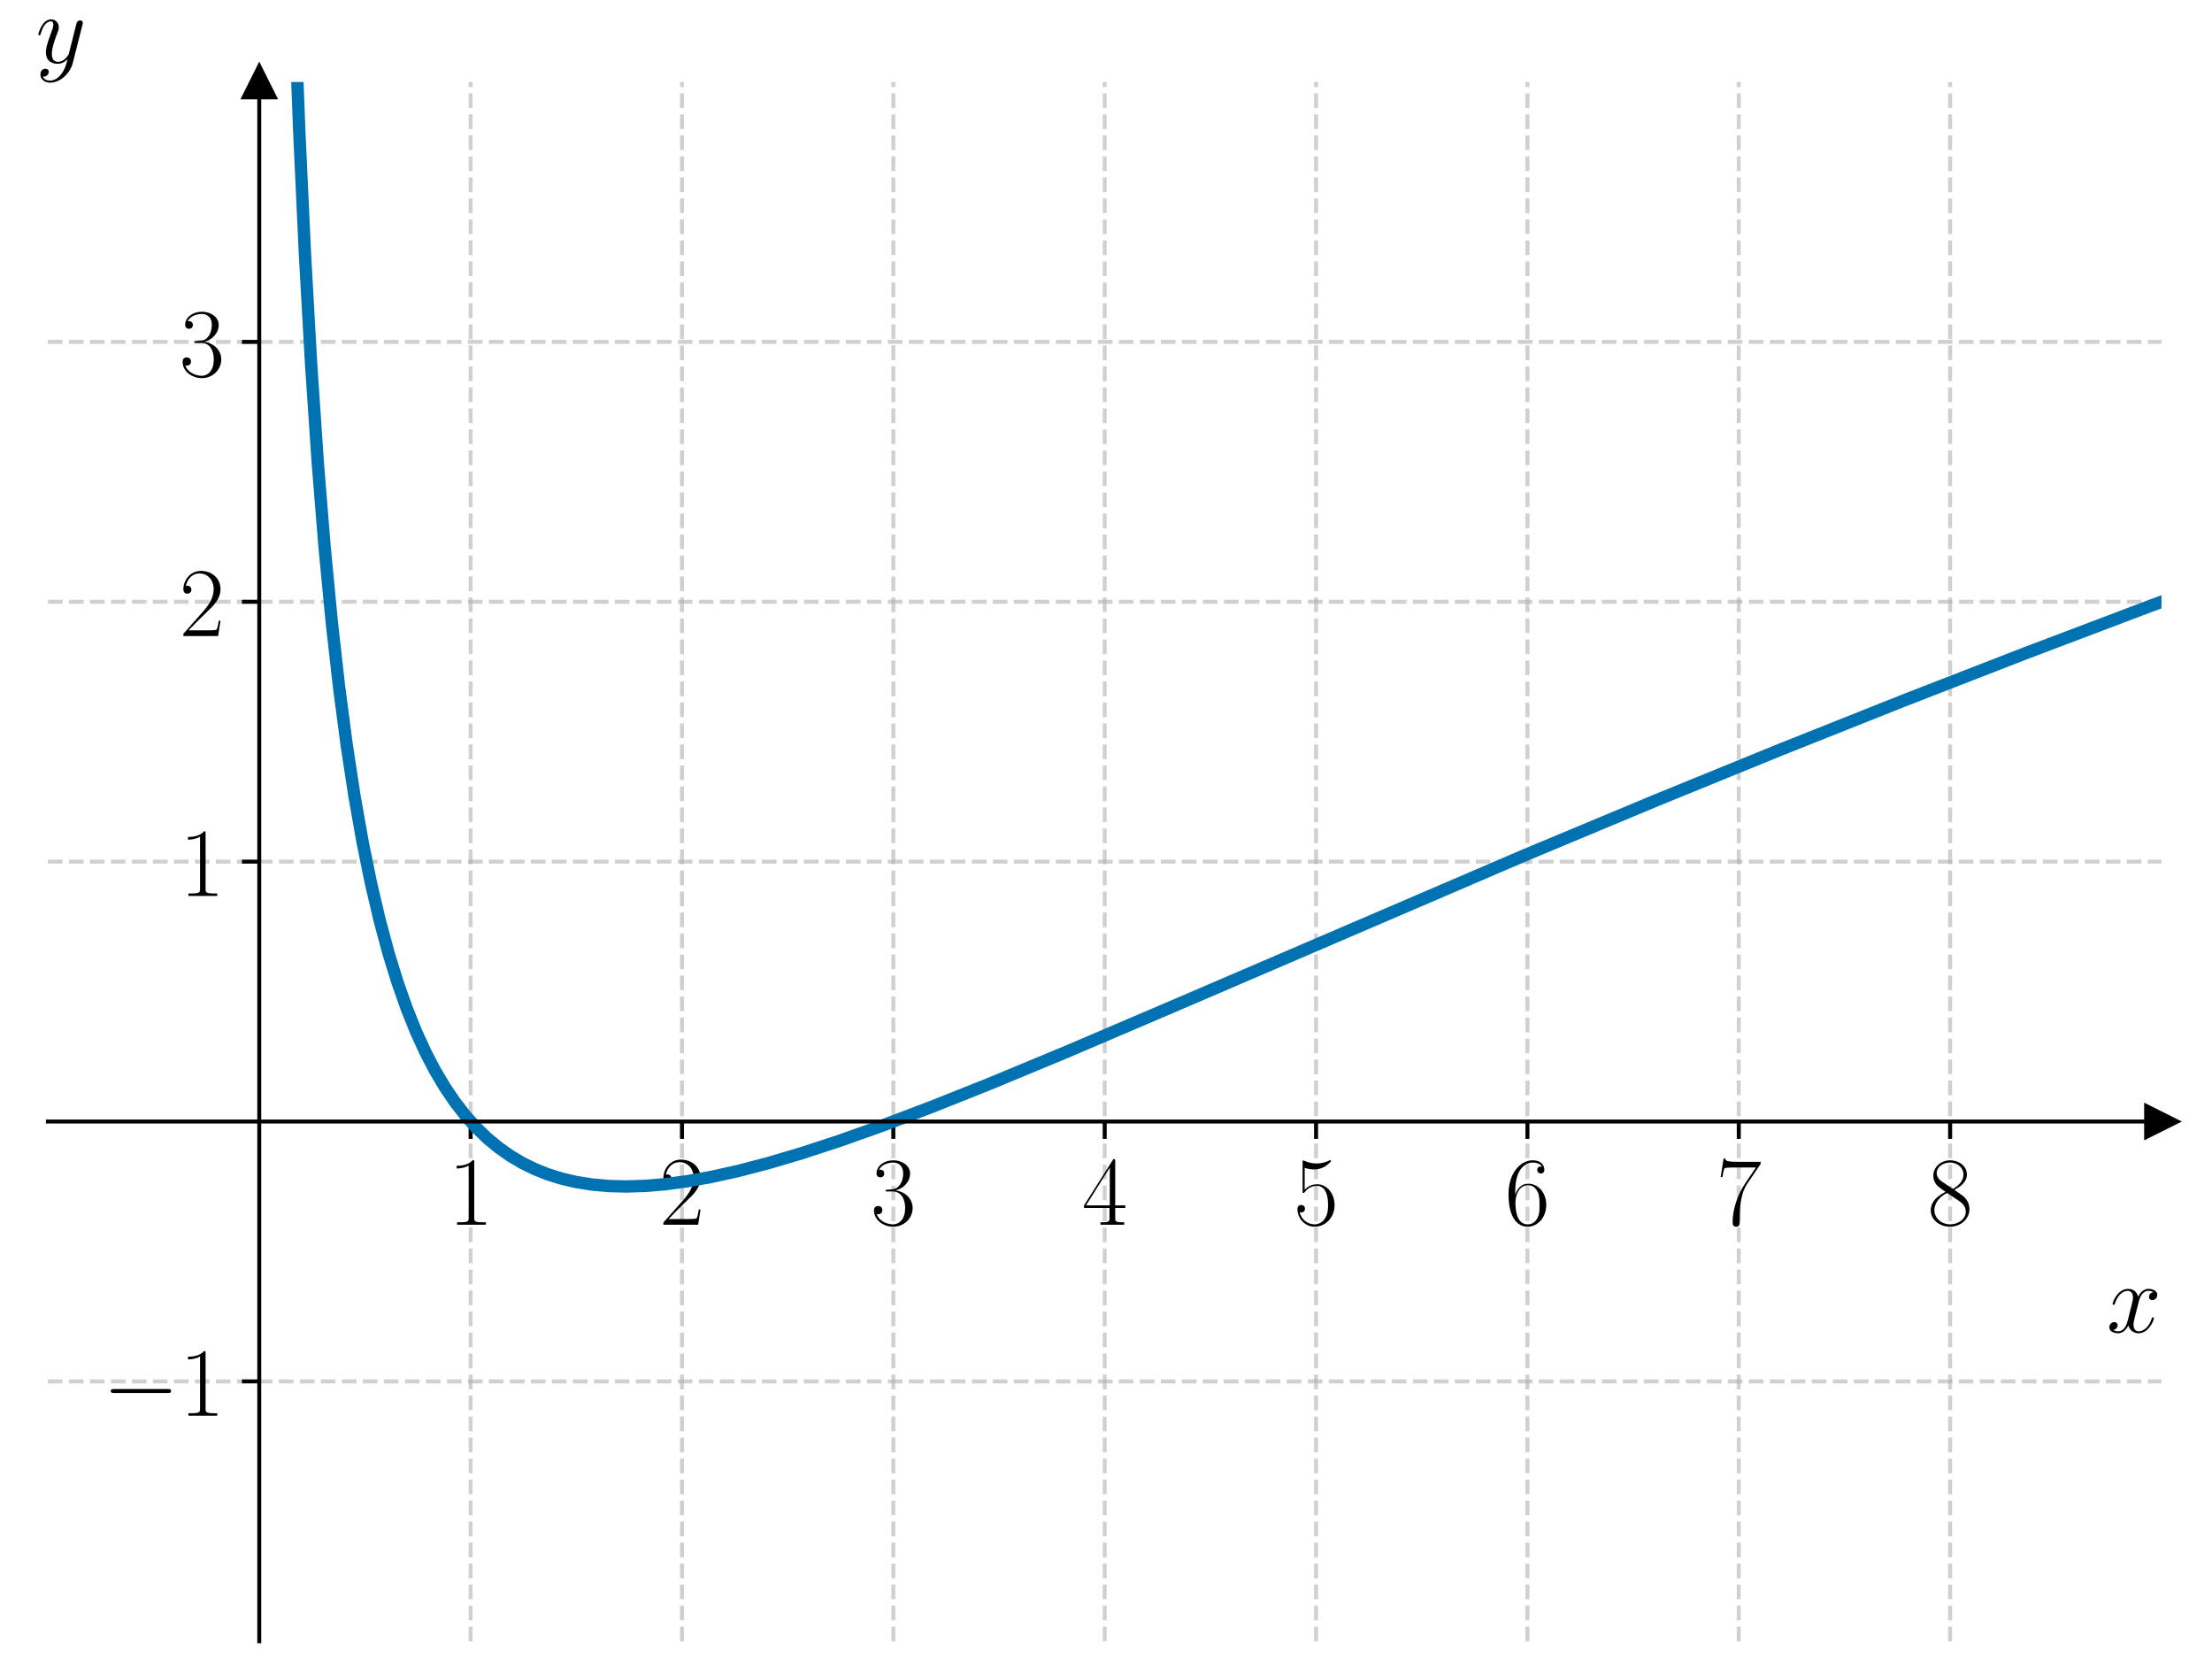
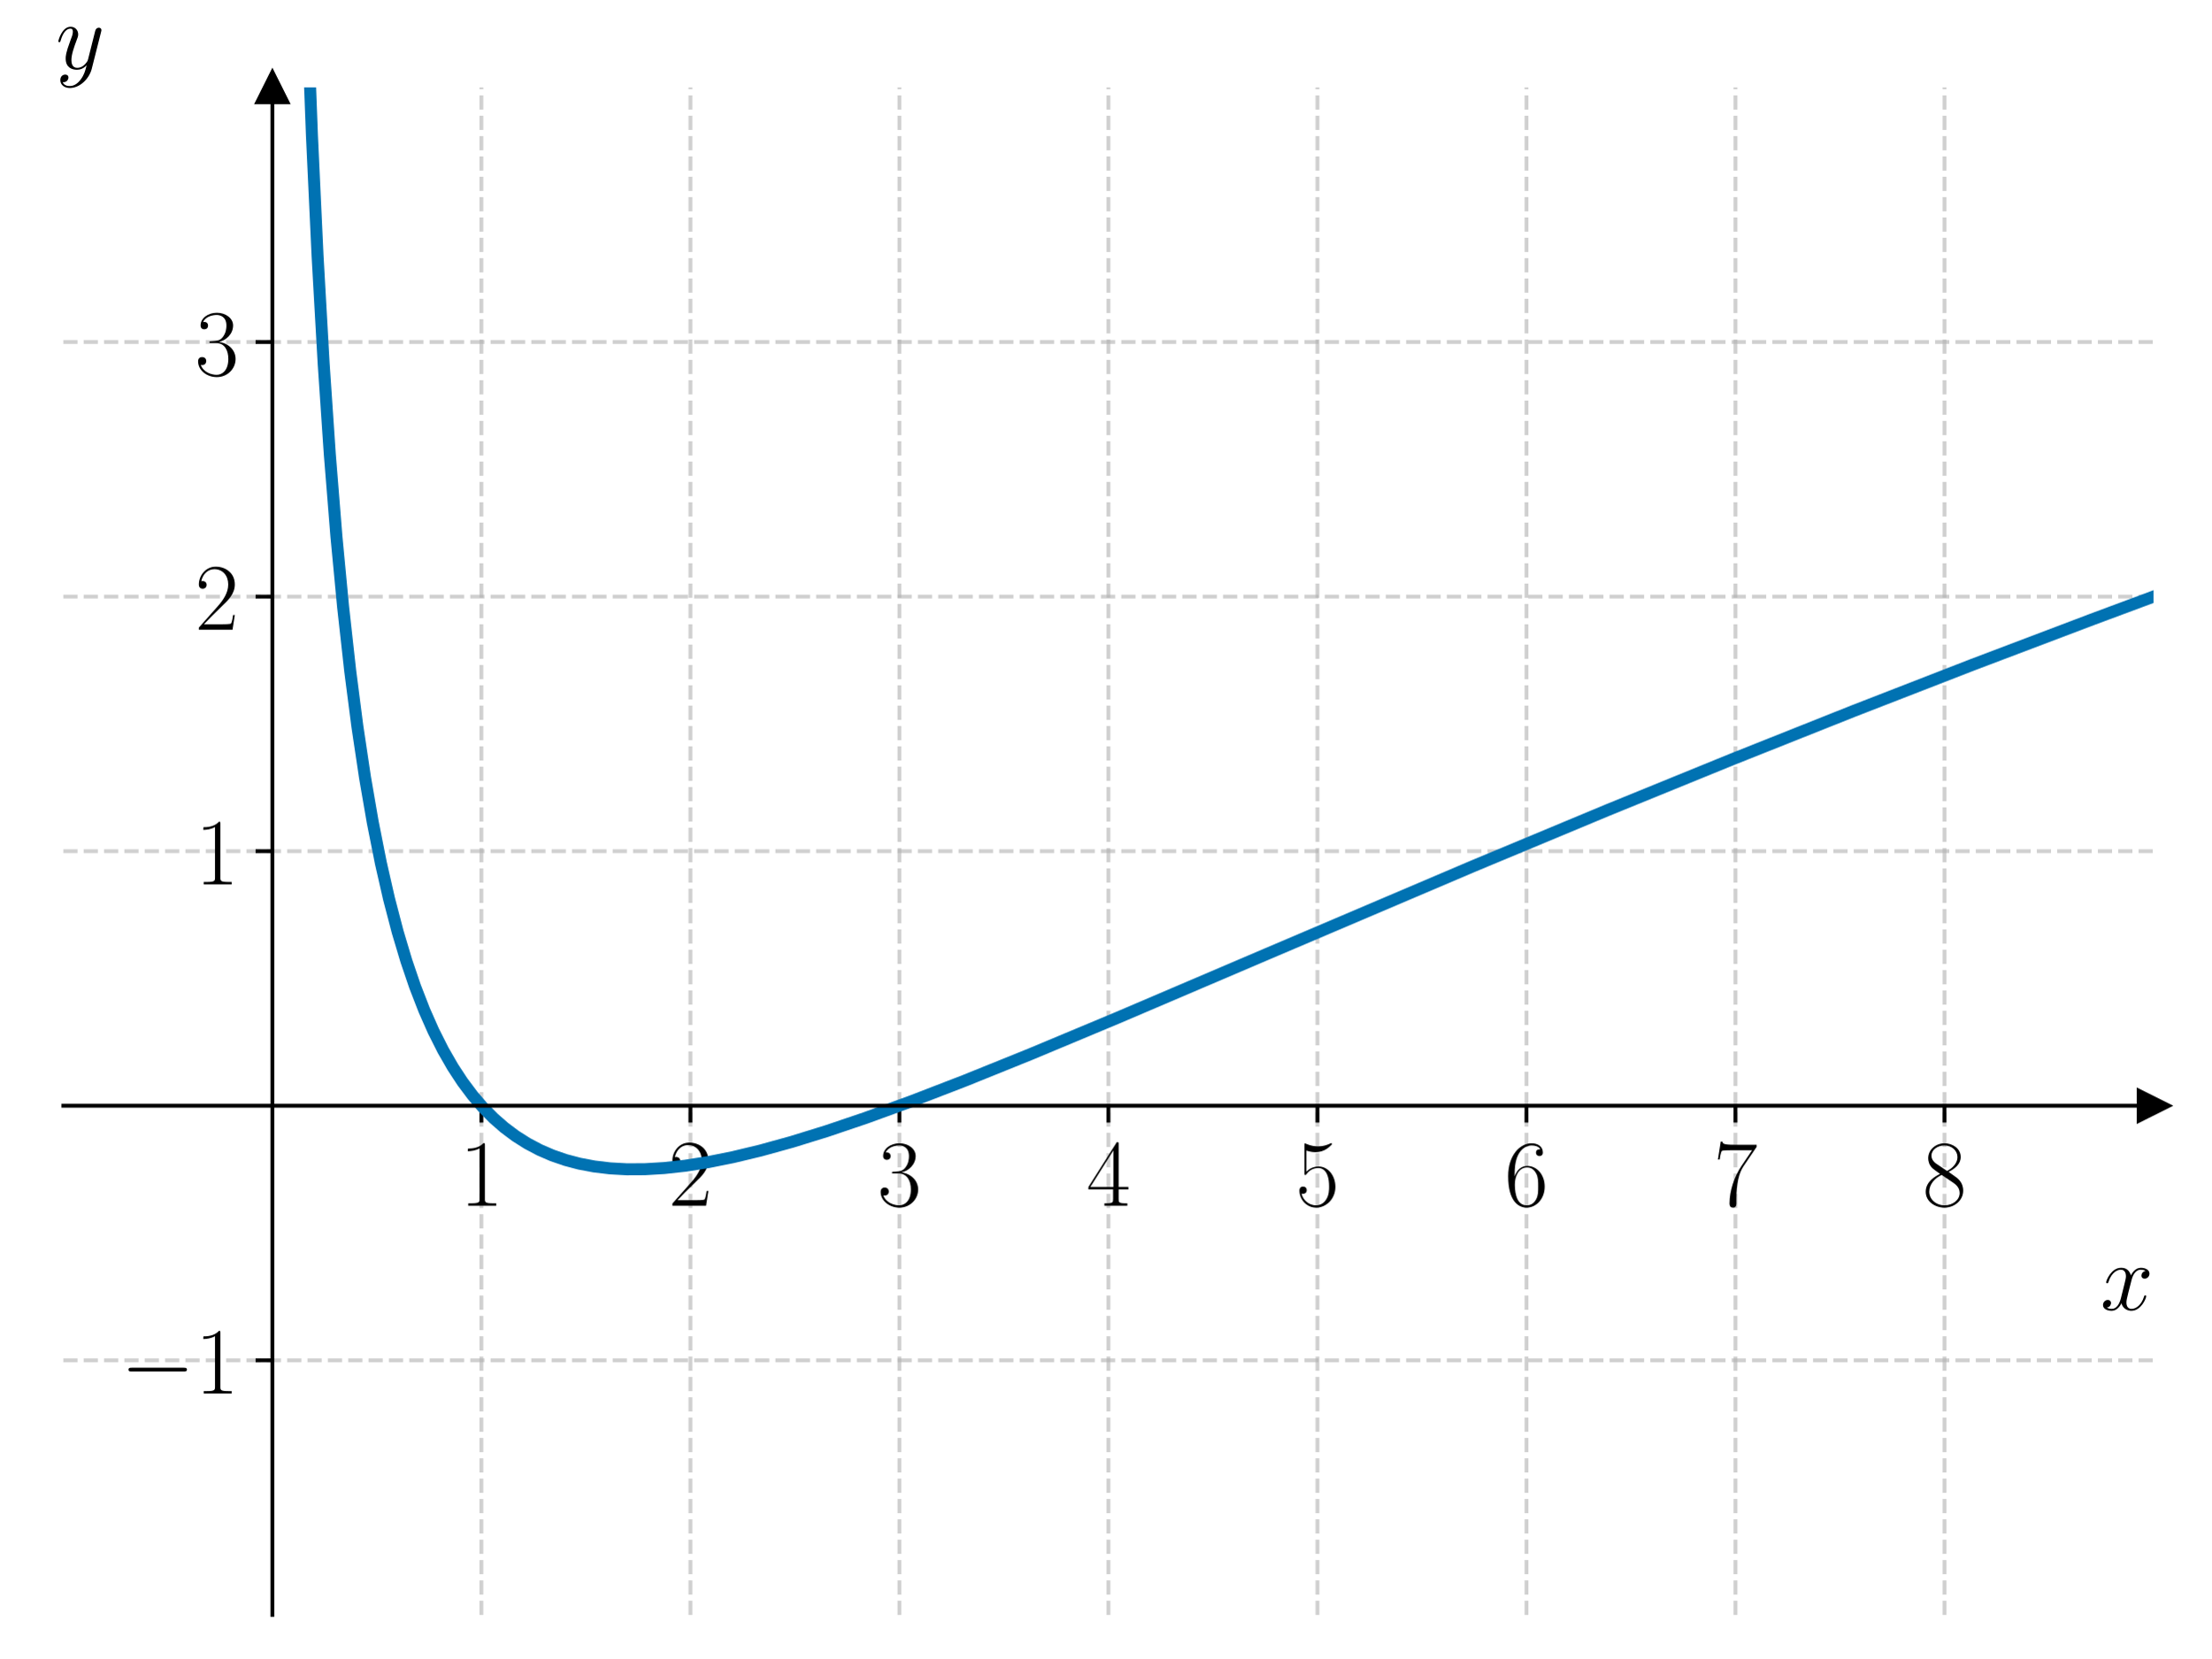
- <svg xmlns="http://www.w3.org/2000/svg" xmlns:xlink="http://www.w3.org/1999/xlink" width="446.636pt" height="338.54pt" viewBox="0 0 446.636 338.54" version="1.1">
+ <svg xmlns="http://www.w3.org/2000/svg" xmlns:xlink="http://www.w3.org/1999/xlink" width="460.8pt" height="345.6pt" viewBox="0 0 460.8 345.6" version="1.1">
  <defs>
    <style type="text/css">*{stroke-linejoin: round; stroke-linecap: butt}</style>
  </defs>
  <g id="figure_1">
    <g id="patch_1">
-       <path d="M 0 338.54  L 446.636 338.54  L 446.636 0  L 0 0  L 0 338.54  z " style="fill: none" />
+       <path d="M 0 345.6  L 460.8 345.6  L 460.8 0  L 0 0  L 0 345.6  z " style="fill: none" />
    </g>
    <g id="axes_1">
      <g id="patch_2">
-         <path d="M 9.672 331.34  L 436.436 331.34  L 436.436 16.556  L 9.672 16.556  L 9.672 331.34  z " style="fill: none" />
+         <path d="M 13.2 336.6  L 448.8 336.6  L 448.8 18.216  L 13.2 18.216  L 13.2 336.6  z " style="fill: none" />
      </g>
      <g id="matplotlib.axis_1">
        <g id="xtick_1">
          <g id="line2d_1">
-             <path d="M 95.025 331.34  L 95.025 16.556  " clip-path="url(#p6ab10af0f9)" style="fill: none; stroke-dasharray: 2.96,1.28; stroke-dashoffset: 0; stroke: #b0b0b0; stroke-opacity: 0.6; stroke-width: 0.8" />
+             <path d="M 100.32 336.6  L 100.32 18.216  " clip-path="url(#pf2b337f403)" style="fill: none; stroke-dasharray: 2.96,1.28; stroke-dashoffset: 0; stroke: #b0b0b0; stroke-opacity: 0.6; stroke-width: 0.8" />
          </g>
          <g id="line2d_2">
            <defs>
-               <path id="me8b33a857b" d="M 0 0  L 0 3.5  " style="stroke: #000000; stroke-width: 0.8" />
-             </defs>
-             <g>
-               <use xlink:href="#me8b33a857b" x="95.025" y="226.412" style="stroke: #000000; stroke-width: 0.8" />
+               <path id="maf7f1e6266" d="M 0 0  L 0 3.5  " style="stroke: #000000; stroke-width: 0.8" />
+             </defs>
+             <g>
+               <use xlink:href="#maf7f1e6266" x="100.32" y="230.472" style="stroke: #000000; stroke-width: 0.8" />
            </g>
          </g>
          <g id="text_1">
-             <g transform="translate(90.45573 247.2491) scale(0.2 -0.2)">
+             <g transform="translate(95.751 251.3091) scale(0.2 -0.2)">
              <defs>
                <path id="CMR17-31" d="M 1702 4058  C 1702 4192 1696 4192 1606 4192  C 1357 3916 979 3827 621 3827  C 602 3827 570 3827 563 3808  C 557 3795 557 3782 557 3648  C 755 3648 1088 3686 1344 3839  L 1344 461  C 1344 236 1331 160 781 160  L 589 160  L 589 0  C 896 0 1216 0 1523 0  C 1830 0 2150 0 2458 0  L 2458 160  L 2266 160  C 1715 160 1702 230 1702 458  L 1702 4058  z " transform="scale(0.015625)" />
              </defs>
              <use xlink:href="#CMR17-31" transform="scale(0.996264)" />
            </g>
          </g>
        </g>
        <g id="xtick_2">
          <g id="line2d_3">
-             <path d="M 137.701 331.34  L 137.701 16.556  " clip-path="url(#p6ab10af0f9)" style="fill: none; stroke-dasharray: 2.96,1.28; stroke-dashoffset: 0; stroke: #b0b0b0; stroke-opacity: 0.6; stroke-width: 0.8" />
+             <path d="M 143.88 336.6  L 143.88 18.216  " clip-path="url(#pf2b337f403)" style="fill: none; stroke-dasharray: 2.96,1.28; stroke-dashoffset: 0; stroke: #b0b0b0; stroke-opacity: 0.6; stroke-width: 0.8" />
          </g>
          <g id="line2d_4">
            <g>
-               <use xlink:href="#me8b33a857b" x="137.701" y="226.412" style="stroke: #000000; stroke-width: 0.8" />
+               <use xlink:href="#maf7f1e6266" x="143.88" y="230.472" style="stroke: #000000; stroke-width: 0.8" />
            </g>
          </g>
          <g id="text_2">
-             <g transform="translate(133.1321 247.2491) scale(0.2 -0.2)">
+             <g transform="translate(139.311 251.3091) scale(0.2 -0.2)">
              <defs>
                <path id="CMR17-32" d="M 2669 989  L 2554 989  C 2490 536 2438 459 2413 420  C 2381 369 1920 369 1830 369  L 602 369  C 832 619 1280 1072 1824 1597  C 2214 1967 2669 2402 2669 3035  C 2669 3790 2067 4224 1395 4224  C 691 4224 262 3604 262 3030  C 262 2780 448 2748 525 2748  C 589 2748 781 2787 781 3010  C 781 3207 614 3264 525 3264  C 486 3264 448 3258 422 3245  C 544 3790 915 4058 1306 4058  C 1862 4058 2227 3617 2227 3035  C 2227 2479 1901 2000 1536 1584  L 262 146  L 262 0  L 2515 0  L 2669 989  z " transform="scale(0.015625)" />
              </defs>
              <use xlink:href="#CMR17-32" transform="scale(0.996264)" />
            </g>
          </g>
        </g>
        <g id="xtick_3">
          <g id="line2d_5">
-             <path d="M 180.377 331.34  L 180.377 16.556  " clip-path="url(#p6ab10af0f9)" style="fill: none; stroke-dasharray: 2.96,1.28; stroke-dashoffset: 0; stroke: #b0b0b0; stroke-opacity: 0.6; stroke-width: 0.8" />
+             <path d="M 187.44 336.6  L 187.44 18.216  " clip-path="url(#pf2b337f403)" style="fill: none; stroke-dasharray: 2.96,1.28; stroke-dashoffset: 0; stroke: #b0b0b0; stroke-opacity: 0.6; stroke-width: 0.8" />
          </g>
          <g id="line2d_6">
            <g>
-               <use xlink:href="#me8b33a857b" x="180.377" y="226.412" style="stroke: #000000; stroke-width: 0.8" />
+               <use xlink:href="#maf7f1e6266" x="187.44" y="230.472" style="stroke: #000000; stroke-width: 0.8" />
            </g>
          </g>
          <g id="text_3">
-             <g transform="translate(175.8084 247.2491) scale(0.2 -0.2)">
+             <g transform="translate(182.871 251.3091) scale(0.2 -0.2)">
              <defs>
                <path id="CMR17-33" d="M 1414 2157  C 1984 2157 2234 1662 2234 1090  C 2234 320 1824 25 1453 25  C 1114 25 563 194 390 693  C 422 680 454 680 486 680  C 640 680 755 782 755 948  C 755 1133 614 1216 486 1216  C 378 1216 211 1165 211 926  C 211 335 787 -128 1466 -128  C 2176 -128 2720 430 2720 1085  C 2720 1707 2208 2157 1600 2227  C 2086 2328 2554 2756 2554 3329  C 2554 3820 2048 4179 1472 4179  C 890 4179 378 3829 378 3329  C 378 3110 544 3072 627 3072  C 762 3072 877 3155 877 3321  C 877 3486 762 3569 627 3569  C 602 3569 570 3569 544 3557  C 730 3959 1235 4032 1459 4032  C 1683 4032 2106 3925 2106 3320  C 2106 3143 2080 2828 1862 2550  C 1670 2304 1453 2304 1242 2284  C 1210 2284 1062 2269 1037 2269  C 992 2263 966 2257 966 2208  C 966 2163 973 2157 1101 2157  L 1414 2157  z " transform="scale(0.015625)" />
              </defs>
              <use xlink:href="#CMR17-33" transform="scale(0.996264)" />
            </g>
          </g>
        </g>
        <g id="xtick_4">
          <g id="line2d_7">
-             <path d="M 223.054 331.34  L 223.054 16.556  " clip-path="url(#p6ab10af0f9)" style="fill: none; stroke-dasharray: 2.96,1.28; stroke-dashoffset: 0; stroke: #b0b0b0; stroke-opacity: 0.6; stroke-width: 0.8" />
+             <path d="M 231 336.6  L 231 18.216  " clip-path="url(#pf2b337f403)" style="fill: none; stroke-dasharray: 2.96,1.28; stroke-dashoffset: 0; stroke: #b0b0b0; stroke-opacity: 0.6; stroke-width: 0.8" />
          </g>
          <g id="line2d_8">
            <g>
-               <use xlink:href="#me8b33a857b" x="223.054" y="226.412" style="stroke: #000000; stroke-width: 0.8" />
+               <use xlink:href="#maf7f1e6266" x="231" y="230.472" style="stroke: #000000; stroke-width: 0.8" />
            </g>
          </g>
          <g id="text_4">
-             <g transform="translate(218.4848 247.2491) scale(0.2 -0.2)">
+             <g transform="translate(226.431 251.3091) scale(0.2 -0.2)">
              <defs>
                <path id="CMR17-34" d="M 2150 4122  C 2150 4256 2144 4256 2029 4256  L 128 1254  L 128 1088  L 1779 1088  L 1779 457  C 1779 224 1766 160 1318 160  L 1197 160  L 1197 0  C 1402 0 1747 0 1965 0  C 2182 0 2528 0 2733 0  L 2733 160  L 2611 160  C 2163 160 2150 224 2150 457  L 2150 1088  L 2803 1088  L 2803 1254  L 2150 1254  L 2150 4122  z M 1798 3703  L 1798 1254  L 256 1254  L 1798 3703  z " transform="scale(0.015625)" />
              </defs>
              <use xlink:href="#CMR17-34" transform="scale(0.996264)" />
            </g>
          </g>
        </g>
        <g id="xtick_5">
          <g id="line2d_9">
-             <path d="M 265.73 331.34  L 265.73 16.556  " clip-path="url(#p6ab10af0f9)" style="fill: none; stroke-dasharray: 2.96,1.28; stroke-dashoffset: 0; stroke: #b0b0b0; stroke-opacity: 0.6; stroke-width: 0.8" />
+             <path d="M 274.56 336.6  L 274.56 18.216  " clip-path="url(#pf2b337f403)" style="fill: none; stroke-dasharray: 2.96,1.28; stroke-dashoffset: 0; stroke: #b0b0b0; stroke-opacity: 0.6; stroke-width: 0.8" />
          </g>
          <g id="line2d_10">
            <g>
-               <use xlink:href="#me8b33a857b" x="265.73" y="226.412" style="stroke: #000000; stroke-width: 0.8" />
+               <use xlink:href="#maf7f1e6266" x="274.56" y="230.472" style="stroke: #000000; stroke-width: 0.8" />
            </g>
          </g>
          <g id="text_5">
-             <g transform="translate(261.1612 247.2491) scale(0.2 -0.2)">
+             <g transform="translate(269.991 251.3091) scale(0.2 -0.2)">
              <defs>
                <path id="CMR17-35" d="M 730 3692  C 794 3666 1056 3584 1325 3584  C 1920 3584 2246 3911 2432 4100  C 2432 4157 2432 4192 2394 4192  C 2387 4192 2374 4192 2323 4163  C 2099 4058 1837 3973 1517 3973  C 1325 3973 1037 3999 723 4139  C 653 4171 640 4171 634 4171  C 602 4171 595 4164 595 4037  L 595 2203  C 595 2089 595 2057 659 2057  C 691 2057 704 2070 736 2114  C 941 2401 1222 2522 1542 2522  C 1766 2522 2246 2382 2246 1289  C 2246 1085 2246 715 2054 421  C 1894 159 1645 25 1370 25  C 947 25 518 320 403 814  C 429 807 480 795 506 795  C 589 795 749 840 749 1038  C 749 1210 627 1280 506 1280  C 358 1280 262 1190 262 1011  C 262 454 704 -128 1382 -128  C 2042 -128 2669 440 2669 1264  C 2669 2030 2170 2624 1549 2624  C 1222 2624 947 2503 730 2274  L 730 3692  z " transform="scale(0.015625)" />
              </defs>
              <use xlink:href="#CMR17-35" transform="scale(0.996264)" />
            </g>
          </g>
        </g>
        <g id="xtick_6">
          <g id="line2d_11">
-             <path d="M 308.407 331.34  L 308.407 16.556  " clip-path="url(#p6ab10af0f9)" style="fill: none; stroke-dasharray: 2.96,1.28; stroke-dashoffset: 0; stroke: #b0b0b0; stroke-opacity: 0.6; stroke-width: 0.8" />
+             <path d="M 318.12 336.6  L 318.12 18.216  " clip-path="url(#pf2b337f403)" style="fill: none; stroke-dasharray: 2.96,1.28; stroke-dashoffset: 0; stroke: #b0b0b0; stroke-opacity: 0.6; stroke-width: 0.8" />
          </g>
          <g id="line2d_12">
            <g>
-               <use xlink:href="#me8b33a857b" x="308.407" y="226.412" style="stroke: #000000; stroke-width: 0.8" />
+               <use xlink:href="#maf7f1e6266" x="318.12" y="230.472" style="stroke: #000000; stroke-width: 0.8" />
            </g>
          </g>
          <g id="text_6">
-             <g transform="translate(303.8375 247.2491) scale(0.2 -0.2)">
+             <g transform="translate(313.551 251.3091) scale(0.2 -0.2)">
              <defs>
                <path id="CMR17-36" d="M 678 2176  C 678 3690 1395 4032 1811 4032  C 1946 4032 2272 4009 2400 3776  C 2298 3776 2106 3776 2106 3553  C 2106 3381 2246 3323 2336 3323  C 2394 3323 2566 3348 2566 3560  C 2566 3954 2246 4179 1805 4179  C 1043 4179 243 3390 243 1984  C 243 253 966 -128 1478 -128  C 2099 -128 2688 427 2688 1283  C 2688 2081 2170 2662 1517 2662  C 1126 2662 838 2407 678 1960  L 678 2176  z M 1478 25  C 691 25 691 1200 691 1436  C 691 1896 909 2560 1504 2560  C 1613 2560 1926 2560 2138 2120  C 2253 1870 2253 1609 2253 1289  C 2253 944 2253 690 2118 434  C 1978 171 1773 25 1478 25  z " transform="scale(0.015625)" />
              </defs>
              <use xlink:href="#CMR17-36" transform="scale(0.996264)" />
            </g>
          </g>
        </g>
        <g id="xtick_7">
          <g id="line2d_13">
-             <path d="M 351.083 331.34  L 351.083 16.556  " clip-path="url(#p6ab10af0f9)" style="fill: none; stroke-dasharray: 2.96,1.28; stroke-dashoffset: 0; stroke: #b0b0b0; stroke-opacity: 0.6; stroke-width: 0.8" />
+             <path d="M 361.68 336.6  L 361.68 18.216  " clip-path="url(#pf2b337f403)" style="fill: none; stroke-dasharray: 2.96,1.28; stroke-dashoffset: 0; stroke: #b0b0b0; stroke-opacity: 0.6; stroke-width: 0.8" />
          </g>
          <g id="line2d_14">
            <g>
-               <use xlink:href="#me8b33a857b" x="351.083" y="226.412" style="stroke: #000000; stroke-width: 0.8" />
+               <use xlink:href="#maf7f1e6266" x="361.68" y="230.472" style="stroke: #000000; stroke-width: 0.8" />
            </g>
          </g>
          <g id="text_7">
-             <g transform="translate(346.5139 247.2491) scale(0.2 -0.2)">
+             <g transform="translate(357.111 251.3091) scale(0.2 -0.2)">
              <defs>
                <path id="CMR17-37" d="M 2886 3941  L 2886 4081  L 1382 4081  C 634 4081 621 4165 595 4288  L 480 4288  L 294 3094  L 410 3094  C 429 3215 474 3540 550 3661  C 589 3712 1062 3712 1171 3712  L 2579 3712  L 1869 2661  C 1395 1954 1069 999 1069 165  C 1069 89 1069 -128 1299 -128  C 1530 -128 1530 89 1530 171  L 1530 465  C 1530 1508 1709 2196 2003 2636  L 2886 3941  z " transform="scale(0.015625)" />
              </defs>
              <use xlink:href="#CMR17-37" transform="scale(0.996264)" />
            </g>
          </g>
        </g>
        <g id="xtick_8">
          <g id="line2d_15">
-             <path d="M 393.759 331.34  L 393.759 16.556  " clip-path="url(#p6ab10af0f9)" style="fill: none; stroke-dasharray: 2.96,1.28; stroke-dashoffset: 0; stroke: #b0b0b0; stroke-opacity: 0.6; stroke-width: 0.8" />
+             <path d="M 405.24 336.6  L 405.24 18.216  " clip-path="url(#pf2b337f403)" style="fill: none; stroke-dasharray: 2.96,1.28; stroke-dashoffset: 0; stroke: #b0b0b0; stroke-opacity: 0.6; stroke-width: 0.8" />
          </g>
          <g id="line2d_16">
            <g>
-               <use xlink:href="#me8b33a857b" x="393.759" y="226.412" style="stroke: #000000; stroke-width: 0.8" />
+               <use xlink:href="#maf7f1e6266" x="405.24" y="230.472" style="stroke: #000000; stroke-width: 0.8" />
            </g>
          </g>
          <g id="text_8">
-             <g transform="translate(389.1902 247.2491) scale(0.2 -0.2)">
+             <g transform="translate(400.671 251.3091) scale(0.2 -0.2)">
              <defs>
                <path id="CMR17-38" d="M 1741 2264  C 2144 2467 2554 2773 2554 3263  C 2554 3841 1990 4179 1472 4179  C 890 4179 378 3759 378 3180  C 378 3021 416 2747 666 2505  C 730 2442 998 2251 1171 2130  C 883 1983 211 1634 211 934  C 211 279 838 -128 1459 -128  C 2144 -128 2720 362 2720 1010  C 2720 1590 2330 1857 2074 2029  L 1741 2264  z M 902 2822  C 851 2854 595 3051 595 3351  C 595 3739 998 4032 1459 4032  C 1965 4032 2336 3676 2336 3262  C 2336 2669 1670 2331 1638 2331  C 1632 2331 1626 2331 1574 2370  L 902 2822  z M 2080 1519  C 2176 1449 2483 1240 2483 851  C 2483 381 2010 25 1472 25  C 890 25 448 438 448 940  C 448 1443 838 1862 1280 2060  L 2080 1519  z " transform="scale(0.015625)" />
              </defs>
              <use xlink:href="#CMR17-38" transform="scale(0.996264)" />
            </g>
          </g>
        </g>
        <g id="text_9">
-           <g transform="translate(425.3488 268.9617) scale(0.2 -0.2)">
+           <g transform="translate(437.7132 273.0217) scale(0.2 -0.2)">
            <defs>
              <path id="CMMI12-78" d="M 3034 2606  C 2829 2567 2752 2414 2752 2293  C 2752 2139 2874 2088 2963 2088  C 3155 2088 3290 2254 3290 2427  C 3290 2695 2982 2816 2714 2816  C 2323 2816 2106 2433 2048 2312  C 1901 2816 1504 2816 1389 2816  C 736 2816 390 1980 390 1839  C 390 1814 416 1782 461 1782  C 512 1782 525 1820 538 1846  C 755 2555 1184 2689 1370 2689  C 1658 2689 1715 2420 1715 2267  C 1715 2127 1677 1980 1600 1673  L 1382 798  C 1286 415 1101 64 762 64  C 730 64 570 64 435 147  C 666 192 717 383 717 460  C 717 588 621 664 499 664  C 346 664 179 530 179 326  C 179 57 480 -64 755 -64  C 1062 -64 1280 179 1414 441  C 1517 64 1837 -64 2074 -64  C 2726 -64 3072 773 3072 913  C 3072 945 3046 971 3008 971  C 2950 971 2944 939 2925 888  C 2752 326 2381 64 2093 64  C 1869 64 1747 230 1747 492  C 1747 632 1773 734 1875 1156  L 2099 2024  C 2195 2408 2413 2689 2707 2689  C 2720 2689 2899 2689 3034 2606  z " transform="scale(0.015625)" />
            </defs>
            <use xlink:href="#CMMI12-78" transform="scale(0.996264)" />
          </g>
        </g>
      </g>
      <g id="matplotlib.axis_2">
        <g id="ytick_1">
          <g id="line2d_17">
-             <path d="M 9.672 278.876  L 436.436 278.876  " clip-path="url(#p6ab10af0f9)" style="fill: none; stroke-dasharray: 2.96,1.28; stroke-dashoffset: 0; stroke: #b0b0b0; stroke-opacity: 0.6; stroke-width: 0.8" />
+             <path d="M 13.2 283.536  L 448.8 283.536  " clip-path="url(#pf2b337f403)" style="fill: none; stroke-dasharray: 2.96,1.28; stroke-dashoffset: 0; stroke: #b0b0b0; stroke-opacity: 0.6; stroke-width: 0.8" />
          </g>
          <g id="line2d_18">
            <defs>
-               <path id="m74fe150d0f" d="M 0 0  L -3.5 0  " style="stroke: #000000; stroke-width: 0.8" />
-             </defs>
-             <g>
-               <use xlink:href="#m74fe150d0f" x="52.348" y="278.876" style="stroke: #000000; stroke-width: 0.8" />
+               <path id="ma7837be4cb" d="M 0 0  L -3.5 0  " style="stroke: #000000; stroke-width: 0.8" />
+             </defs>
+             <g>
+               <use xlink:href="#ma7837be4cb" x="56.76" y="283.536" style="stroke: #000000; stroke-width: 0.8" />
            </g>
          </g>
          <g id="text_10">
-             <g transform="translate(20.71283 285.7946) scale(0.2 -0.2)">
+             <g transform="translate(25.12447 290.4546) scale(0.2 -0.2)">
              <defs>
                <path id="CMSY10-0" d="M 4218 1472  C 4326 1472 4442 1472 4442 1600  C 4442 1728 4326 1728 4218 1728  L 755 1728  C 646 1728 531 1728 531 1600  C 531 1472 646 1472 755 1472  L 4218 1472  z " transform="scale(0.015625)" />
              </defs>
              <use xlink:href="#CMSY10-0" transform="scale(0.996264)" />
              <use xlink:href="#CMR17-31" transform="translate(77.48747 0) scale(0.996264)" />
            </g>
          </g>
        </g>
        <g id="ytick_2">
          <g id="line2d_19">
-             <path d="M 9.672 173.948  L 436.436 173.948  " clip-path="url(#p6ab10af0f9)" style="fill: none; stroke-dasharray: 2.96,1.28; stroke-dashoffset: 0; stroke: #b0b0b0; stroke-opacity: 0.6; stroke-width: 0.8" />
+             <path d="M 13.2 177.408  L 448.8 177.408  " clip-path="url(#pf2b337f403)" style="fill: none; stroke-dasharray: 2.96,1.28; stroke-dashoffset: 0; stroke: #b0b0b0; stroke-opacity: 0.6; stroke-width: 0.8" />
          </g>
          <g id="line2d_20">
            <g>
-               <use xlink:href="#m74fe150d0f" x="52.348" y="173.948" style="stroke: #000000; stroke-width: 0.8" />
+               <use xlink:href="#ma7837be4cb" x="56.76" y="177.408" style="stroke: #000000; stroke-width: 0.8" />
            </g>
          </g>
          <g id="text_11">
-             <g transform="translate(36.21032 180.8667) scale(0.2 -0.2)">
+             <g transform="translate(40.62196 184.3267) scale(0.2 -0.2)">
              <use xlink:href="#CMR17-31" transform="scale(0.996264)" />
            </g>
          </g>
        </g>
        <g id="ytick_3">
          <g id="line2d_21">
-             <path d="M 9.672 121.484  L 436.436 121.484  " clip-path="url(#p6ab10af0f9)" style="fill: none; stroke-dasharray: 2.96,1.28; stroke-dashoffset: 0; stroke: #b0b0b0; stroke-opacity: 0.6; stroke-width: 0.8" />
+             <path d="M 13.2 124.344  L 448.8 124.344  " clip-path="url(#pf2b337f403)" style="fill: none; stroke-dasharray: 2.96,1.28; stroke-dashoffset: 0; stroke: #b0b0b0; stroke-opacity: 0.6; stroke-width: 0.8" />
          </g>
          <g id="line2d_22">
            <g>
-               <use xlink:href="#m74fe150d0f" x="52.348" y="121.484" style="stroke: #000000; stroke-width: 0.8" />
+               <use xlink:href="#ma7837be4cb" x="56.76" y="124.344" style="stroke: #000000; stroke-width: 0.8" />
            </g>
          </g>
          <g id="text_12">
-             <g transform="translate(36.21032 128.4027) scale(0.2 -0.2)">
+             <g transform="translate(40.62196 131.2627) scale(0.2 -0.2)">
              <use xlink:href="#CMR17-32" transform="scale(0.996264)" />
            </g>
          </g>
        </g>
        <g id="ytick_4">
          <g id="line2d_23">
-             <path d="M 9.672 69.02  L 436.436 69.02  " clip-path="url(#p6ab10af0f9)" style="fill: none; stroke-dasharray: 2.96,1.28; stroke-dashoffset: 0; stroke: #b0b0b0; stroke-opacity: 0.6; stroke-width: 0.8" />
+             <path d="M 13.2 71.28  L 448.8 71.28  " clip-path="url(#pf2b337f403)" style="fill: none; stroke-dasharray: 2.96,1.28; stroke-dashoffset: 0; stroke: #b0b0b0; stroke-opacity: 0.6; stroke-width: 0.8" />
          </g>
          <g id="line2d_24">
            <g>
-               <use xlink:href="#m74fe150d0f" x="52.348" y="69.02" style="stroke: #000000; stroke-width: 0.8" />
+               <use xlink:href="#ma7837be4cb" x="56.76" y="71.28" style="stroke: #000000; stroke-width: 0.8" />
            </g>
          </g>
          <g id="text_13">
-             <g transform="translate(36.21032 75.93876) scale(0.2 -0.2)">
+             <g transform="translate(40.62196 78.19876) scale(0.2 -0.2)">
              <use xlink:href="#CMR17-33" transform="scale(0.996264)" />
            </g>
          </g>
        </g>
        <g id="text_14">
-           <g transform="translate(7.2 12.68068) scale(0.2 -0.2)">
+           <g transform="translate(11.61164 14.34068) scale(0.2 -0.2)">
            <defs>
              <path id="CMMI12-79" d="M 1683 -700  C 1510 -939 1261 -1152 947 -1152  C 870 -1152 563 -1152 467 -889  C 486 -895 518 -895 531 -895  C 723 -895 851 -729 851 -582  C 851 -435 730 -384 634 -384  C 531 -384 307 -458 307 -759  C 307 -1071 582 -1286 947 -1286  C 1587 -1286 2234 -700 2413 6  L 3040 2485  C 3046 2517 3059 2556 3059 2594  C 3059 2689 2982 2753 2886 2753  C 2829 2753 2694 2727 2643 2535  L 2170 658  C 2138 543 2138 530 2086 460  C 1958 281 1747 64 1440 64  C 1082 64 1050 415 1050 588  C 1050 952 1222 1443 1395 1903  C 1466 2088 1504 2178 1504 2305  C 1504 2574 1312 2816 998 2816  C 410 2816 173 1890 173 1839  C 173 1814 198 1782 243 1782  C 301 1782 307 1807 333 1897  C 486 2433 730 2689 979 2689  C 1037 2689 1146 2689 1146 2478  C 1146 2312 1075 2127 979 1884  C 666 1047 666 837 666 683  C 666 77 1101 -64 1421 -64  C 1606 -64 1837 -6 2061 230  L 2067 224  C 1971 -147 1907 -392 1683 -700  z " transform="scale(0.015625)" />
            </defs>
            <use xlink:href="#CMMI12-79" transform="scale(0.996264)" />
          </g>
        </g>
      </g>
      <g id="line2d_25">
        <defs>
-           <path id="m4b26cdd0b6" d="M 3 0  L -3 -3  L -3 3  z " style="stroke: #000000; stroke-linejoin: miter" />
+           <path id="m35b870ed8b" d="M 3 0  L -3 -3  L -3 3  z " style="stroke: #000000; stroke-linejoin: miter" />
        </defs>
        <g>
-           <use xlink:href="#m4b26cdd0b6" x="436.436" y="226.412" style="stroke: #000000; stroke-linejoin: miter" />
+           <use xlink:href="#m35b870ed8b" x="448.8" y="230.472" style="stroke: #000000; stroke-linejoin: miter" />
        </g>
      </g>
      <g id="line2d_26">
        <defs>
-           <path id="me1475d447f" d="M 0 -3  L -3 3  L 3 3  z " style="stroke: #000000; stroke-linejoin: miter" />
+           <path id="m4380dbe758" d="M 0 -3  L -3 3  L 3 3  z " style="stroke: #000000; stroke-linejoin: miter" />
        </defs>
        <g>
-           <use xlink:href="#me1475d447f" x="52.348" y="16.556" style="stroke: #000000; stroke-linejoin: miter" />
+           <use xlink:href="#m4380dbe758" x="56.76" y="18.216" style="stroke: #000000; stroke-linejoin: miter" />
        </g>
      </g>
      <g id="line2d_27">
-         <path d="M 59.382 -1  L 60.425 26.462  L 61.572 51.243  L 62.822 73.547  L 64.177 93.569  L 65.532 110.333  L 66.991 125.586  L 68.45 138.563  L 70.013 150.467  L 71.576 160.707  L 73.244 170.142  L 74.911 178.319  L 76.683 185.868  L 78.454 192.442  L 80.226 198.196  L 82.102 203.532  L 83.978 208.206  L 85.854 212.314  L 87.834 216.12  L 89.814 219.456  L 91.898 222.527  L 93.983 225.205  L 96.171 227.647  L 98.36 229.759  L 100.652 231.66  L 103.049 233.35  L 105.446 234.771  L 107.948 236.003  L 110.553 237.045  L 113.367 237.929  L 116.285 238.613  L 119.411 239.116  L 122.746 239.425  L 126.29 239.528  L 130.145 239.414  L 134.314 239.064  L 138.795 238.462  L 143.694 237.58  L 149.113 236.375  L 155.157 234.797  L 161.827 232.822  L 169.435 230.332  L 178.085 227.261  L 188.194 223.43  L 200.387 218.561  L 215.811 212.15  L 238.009 202.659  L 307.729 172.712  L 334.408 161.573  L 359.629 151.284  L 384.328 141.448  L 408.923 131.892  L 433.622 122.535  L 436.436 121.484  L 436.436 121.484  " clip-path="url(#p6ab10af0f9)" style="fill: none; stroke: #0072b2; stroke-width: 2.5; stroke-linecap: square" />
+         <path d="M 63.889 -1  L 65.004 28.236  L 66.174 53.299  L 67.451 75.859  L 68.727 94.68  L 70.11 111.859  L 71.493 126.443  L 72.982 139.865  L 74.471 151.397  L 76.067 162.062  L 77.662 171.302  L 79.364 179.867  L 81.066 187.329  L 82.875 194.25  L 84.683 200.299  L 86.491 205.611  L 88.406 210.55  L 90.321 214.886  L 92.342 218.902  L 94.363 222.419  L 96.384 225.504  L 98.512 228.345  L 100.639 230.822  L 102.873 233.08  L 105.107 235.03  L 107.447 236.782  L 109.894 238.333  L 112.447 239.683  L 115.106 240.833  L 117.872 241.785  L 120.744 242.544  L 123.829 243.129  L 127.126 243.524  L 130.637 243.719  L 134.36 243.703  L 138.402 243.464  L 142.763 242.984  L 147.55 242.232  L 152.762 241.186  L 158.506 239.807  L 164.995 238.013  L 172.229 235.776  L 180.419 233.005  L 189.887 229.561  L 201.056 225.253  L 214.778 219.711  L 232.862 212.151  L 263.923 198.884  L 307.004 180.534  L 335.087 168.824  L 361.042 158.241  L 386.146 148.244  L 411.037 138.569  L 436.035 129.093  L 448.8 124.344  L 448.8 124.344  " clip-path="url(#pf2b337f403)" style="fill: none; stroke: #0072b2; stroke-width: 2.5; stroke-linecap: square" />
      </g>
      <g id="patch_3">
-         <path d="M 52.348 331.34  L 52.348 16.556  " style="fill: none; stroke: #000000; stroke-width: 0.8; stroke-linejoin: miter; stroke-linecap: square" />
+         <path d="M 56.76 336.6  L 56.76 18.216  " style="fill: none; stroke: #000000; stroke-width: 0.8; stroke-linejoin: miter; stroke-linecap: square" />
      </g>
      <g id="patch_4">
-         <path d="M 436.436 331.34  L 436.436 16.556  " style="fill: none" />
+         <path d="M 448.8 336.6  L 448.8 18.216  " style="fill: none" />
      </g>
      <g id="patch_5">
-         <path d="M 9.672 226.412  L 436.436 226.412  " style="fill: none; stroke: #000000; stroke-width: 0.8; stroke-linejoin: miter; stroke-linecap: square" />
+         <path d="M 13.2 230.472  L 448.8 230.472  " style="fill: none; stroke: #000000; stroke-width: 0.8; stroke-linejoin: miter; stroke-linecap: square" />
      </g>
      <g id="patch_6">
-         <path d="M 9.672 16.556  L 436.436 16.556  " style="fill: none" />
+         <path d="M 13.2 18.216  L 448.8 18.216  " style="fill: none" />
      </g>
    </g>
  </g>
  <defs>
-     <clipPath id="p6ab10af0f9">
-       <rect x="9.672" y="16.556" width="426.764" height="314.784" />
+     <clipPath id="pf2b337f403">
+       <rect x="13.2" y="18.216" width="435.6" height="318.384" />
    </clipPath>
  </defs>
</svg>
